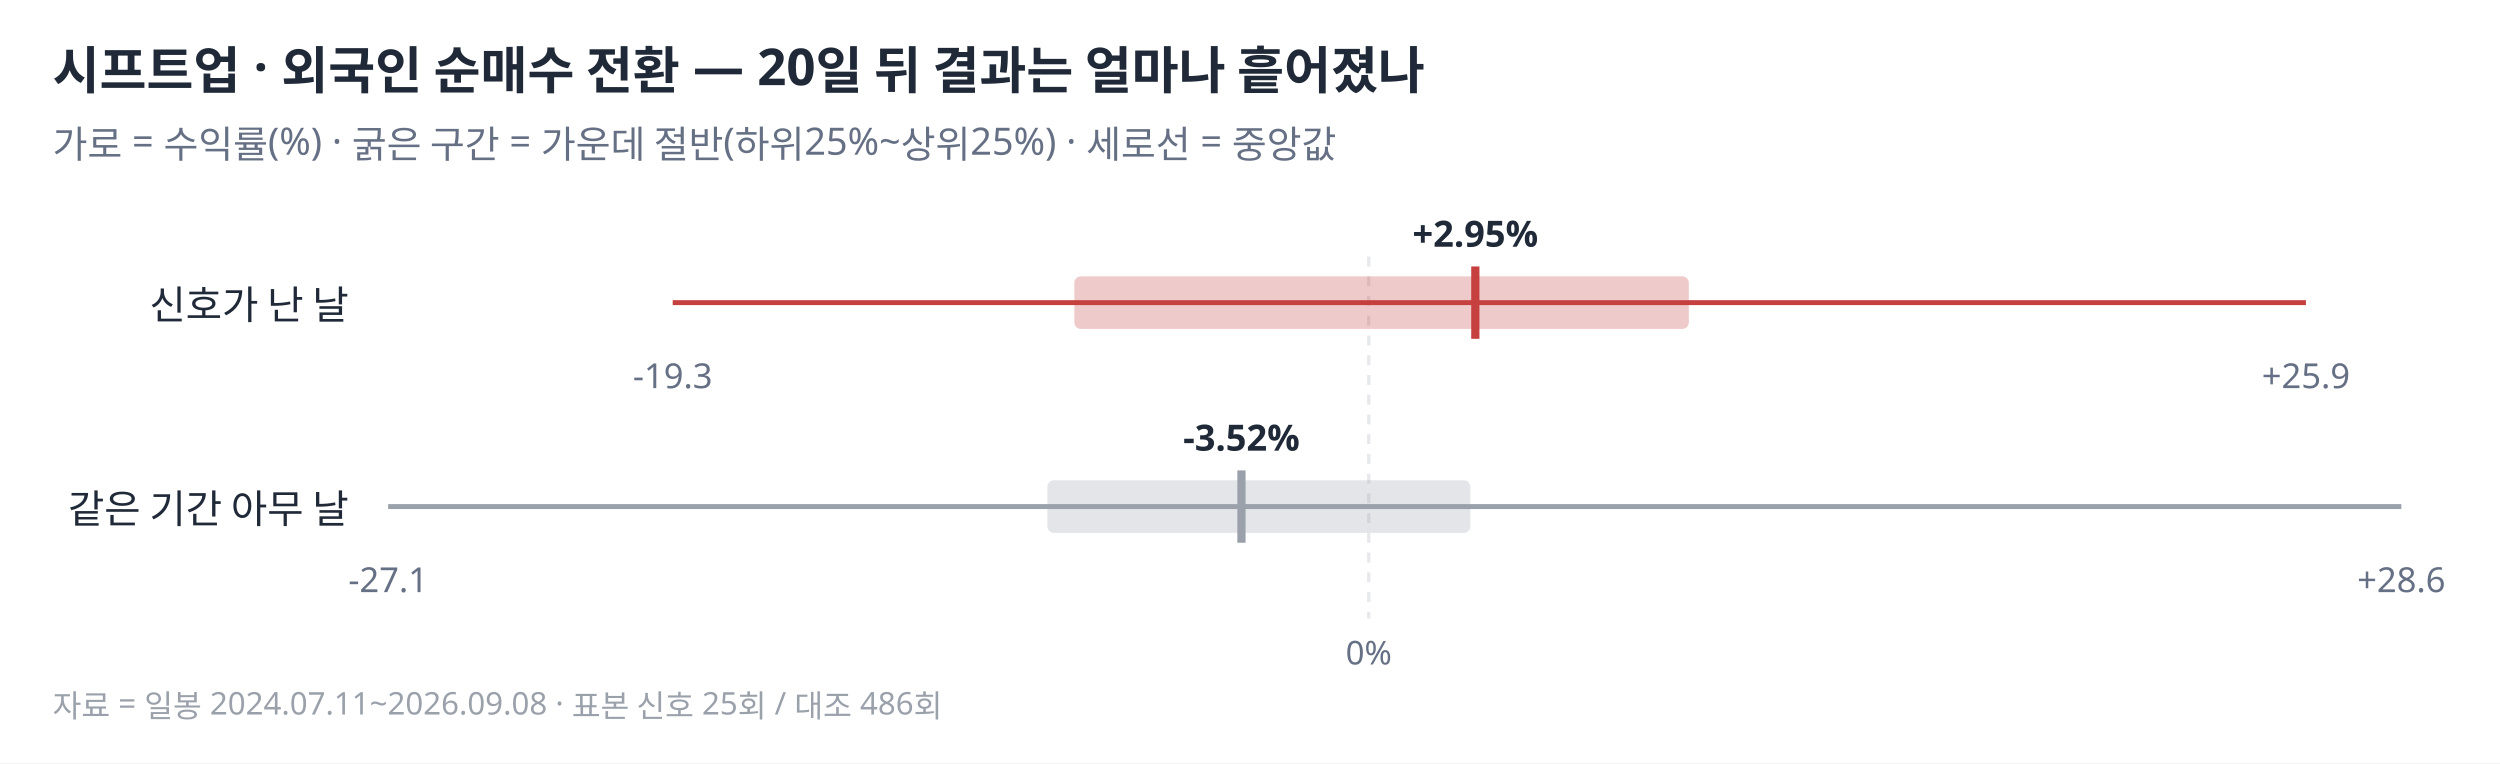
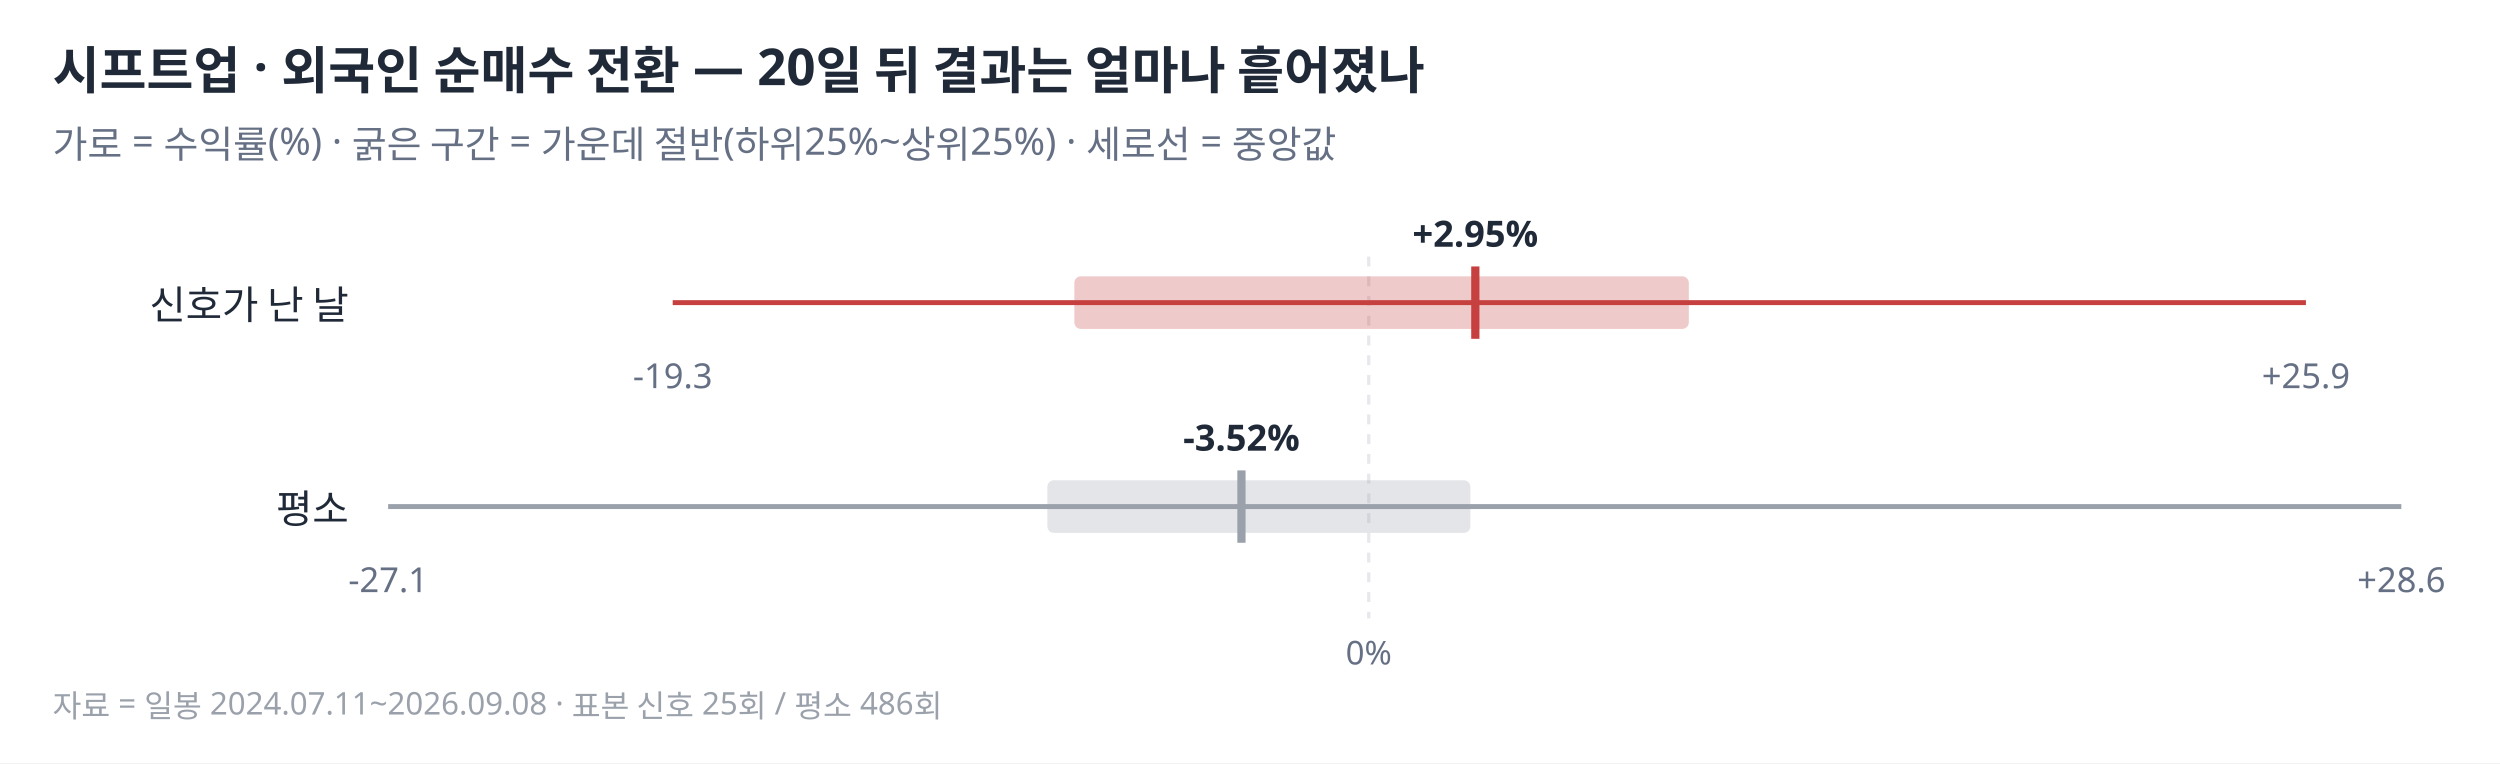
<svg xmlns="http://www.w3.org/2000/svg" viewBox="0 0 760 232" width="760" height="232" font-family="Malgun Gothic, 맑은 고딕, sans-serif">
  <rect width="760" height="232" fill="#FFFFFF" />
  <text x="16" y="27" font-size="15.5" font-weight="700" fill="#1F2937">시프트업 · 외국인 순매수 전환 — 20일 뒤 결과는 얼마나 흩어졌나</text>
  <text x="16" y="48" font-size="11.5" fill="#667085">가로 = 수익률(%) · 굵은 구간 = 가운데 절반(하위25%~상위25%) · 세로선 = 중앙값</text>
  <line x1="416.1" y1="78" x2="416.1" y2="188" stroke="#E6E8EC" stroke-dasharray="3 3" />
  <text x="416.1" y="202" font-size="10" text-anchor="middle" fill="#667085">0%</text>
  <text x="106" y="97" font-size="12" text-anchor="end" fill="#1F2937">신호가 난 날</text>
  <line x1="204.5" y1="92" x2="701.0" y2="92" stroke="#C6403F" stroke-width="1.5" />
  <rect x="326.6" y="84" width="186.8" height="16" fill="#C6403F" opacity=".28" rx="2" />
  <line x1="448.5" y1="81" x2="448.5" y2="103" stroke="#C6403F" stroke-width="2.5" />
  <text x="204.5" y="118" font-size="10.5" text-anchor="middle" fill="#667085">-19.3</text>
  <text x="701.0" y="118" font-size="10.5" text-anchor="middle" fill="#667085">+25.9</text>
  <text x="448.5" y="75" font-size="11" font-weight="700" text-anchor="middle" fill="#1F2937">+2.95%</text>
-   <text x="106" y="159" font-size="12" text-anchor="end" fill="#1F2937">같은 기간 아무 날</text>
+   <text x="106" y="159" font-size="12" text-anchor="end" fill="#1F2937">평소</text>
  <line x1="118.0" y1="154" x2="730.0" y2="154" stroke="#9AA1AB" stroke-width="1.5" />
  <rect x="318.4" y="146" width="128.6" height="16" fill="#9AA1AB" opacity=".28" rx="2" />
  <line x1="377.4" y1="143" x2="377.4" y2="165" stroke="#9AA1AB" stroke-width="2.5" />
  <text x="118.0" y="180" font-size="10.5" text-anchor="middle" fill="#667085">-27.1</text>
  <text x="730.0" y="180" font-size="10.5" text-anchor="middle" fill="#667085">+28.6</text>
  <text x="377.4" y="137" font-size="11" font-weight="700" text-anchor="middle" fill="#1F2937">-3.52%</text>
-   <text x="16" y="218" font-size="9.5" fill="#9AA1AB">자료 = 일봉 2024.07.11~2026.09.08 · 표본 신호 25회 / 대조 486회</text>
+   <text x="16" y="218" font-size="9.5" fill="#9AA1AB">자료 = 일봉 2024.07.11~2026.09.08 · 표본 신호 25회 / 평소 486회</text>
</svg>
